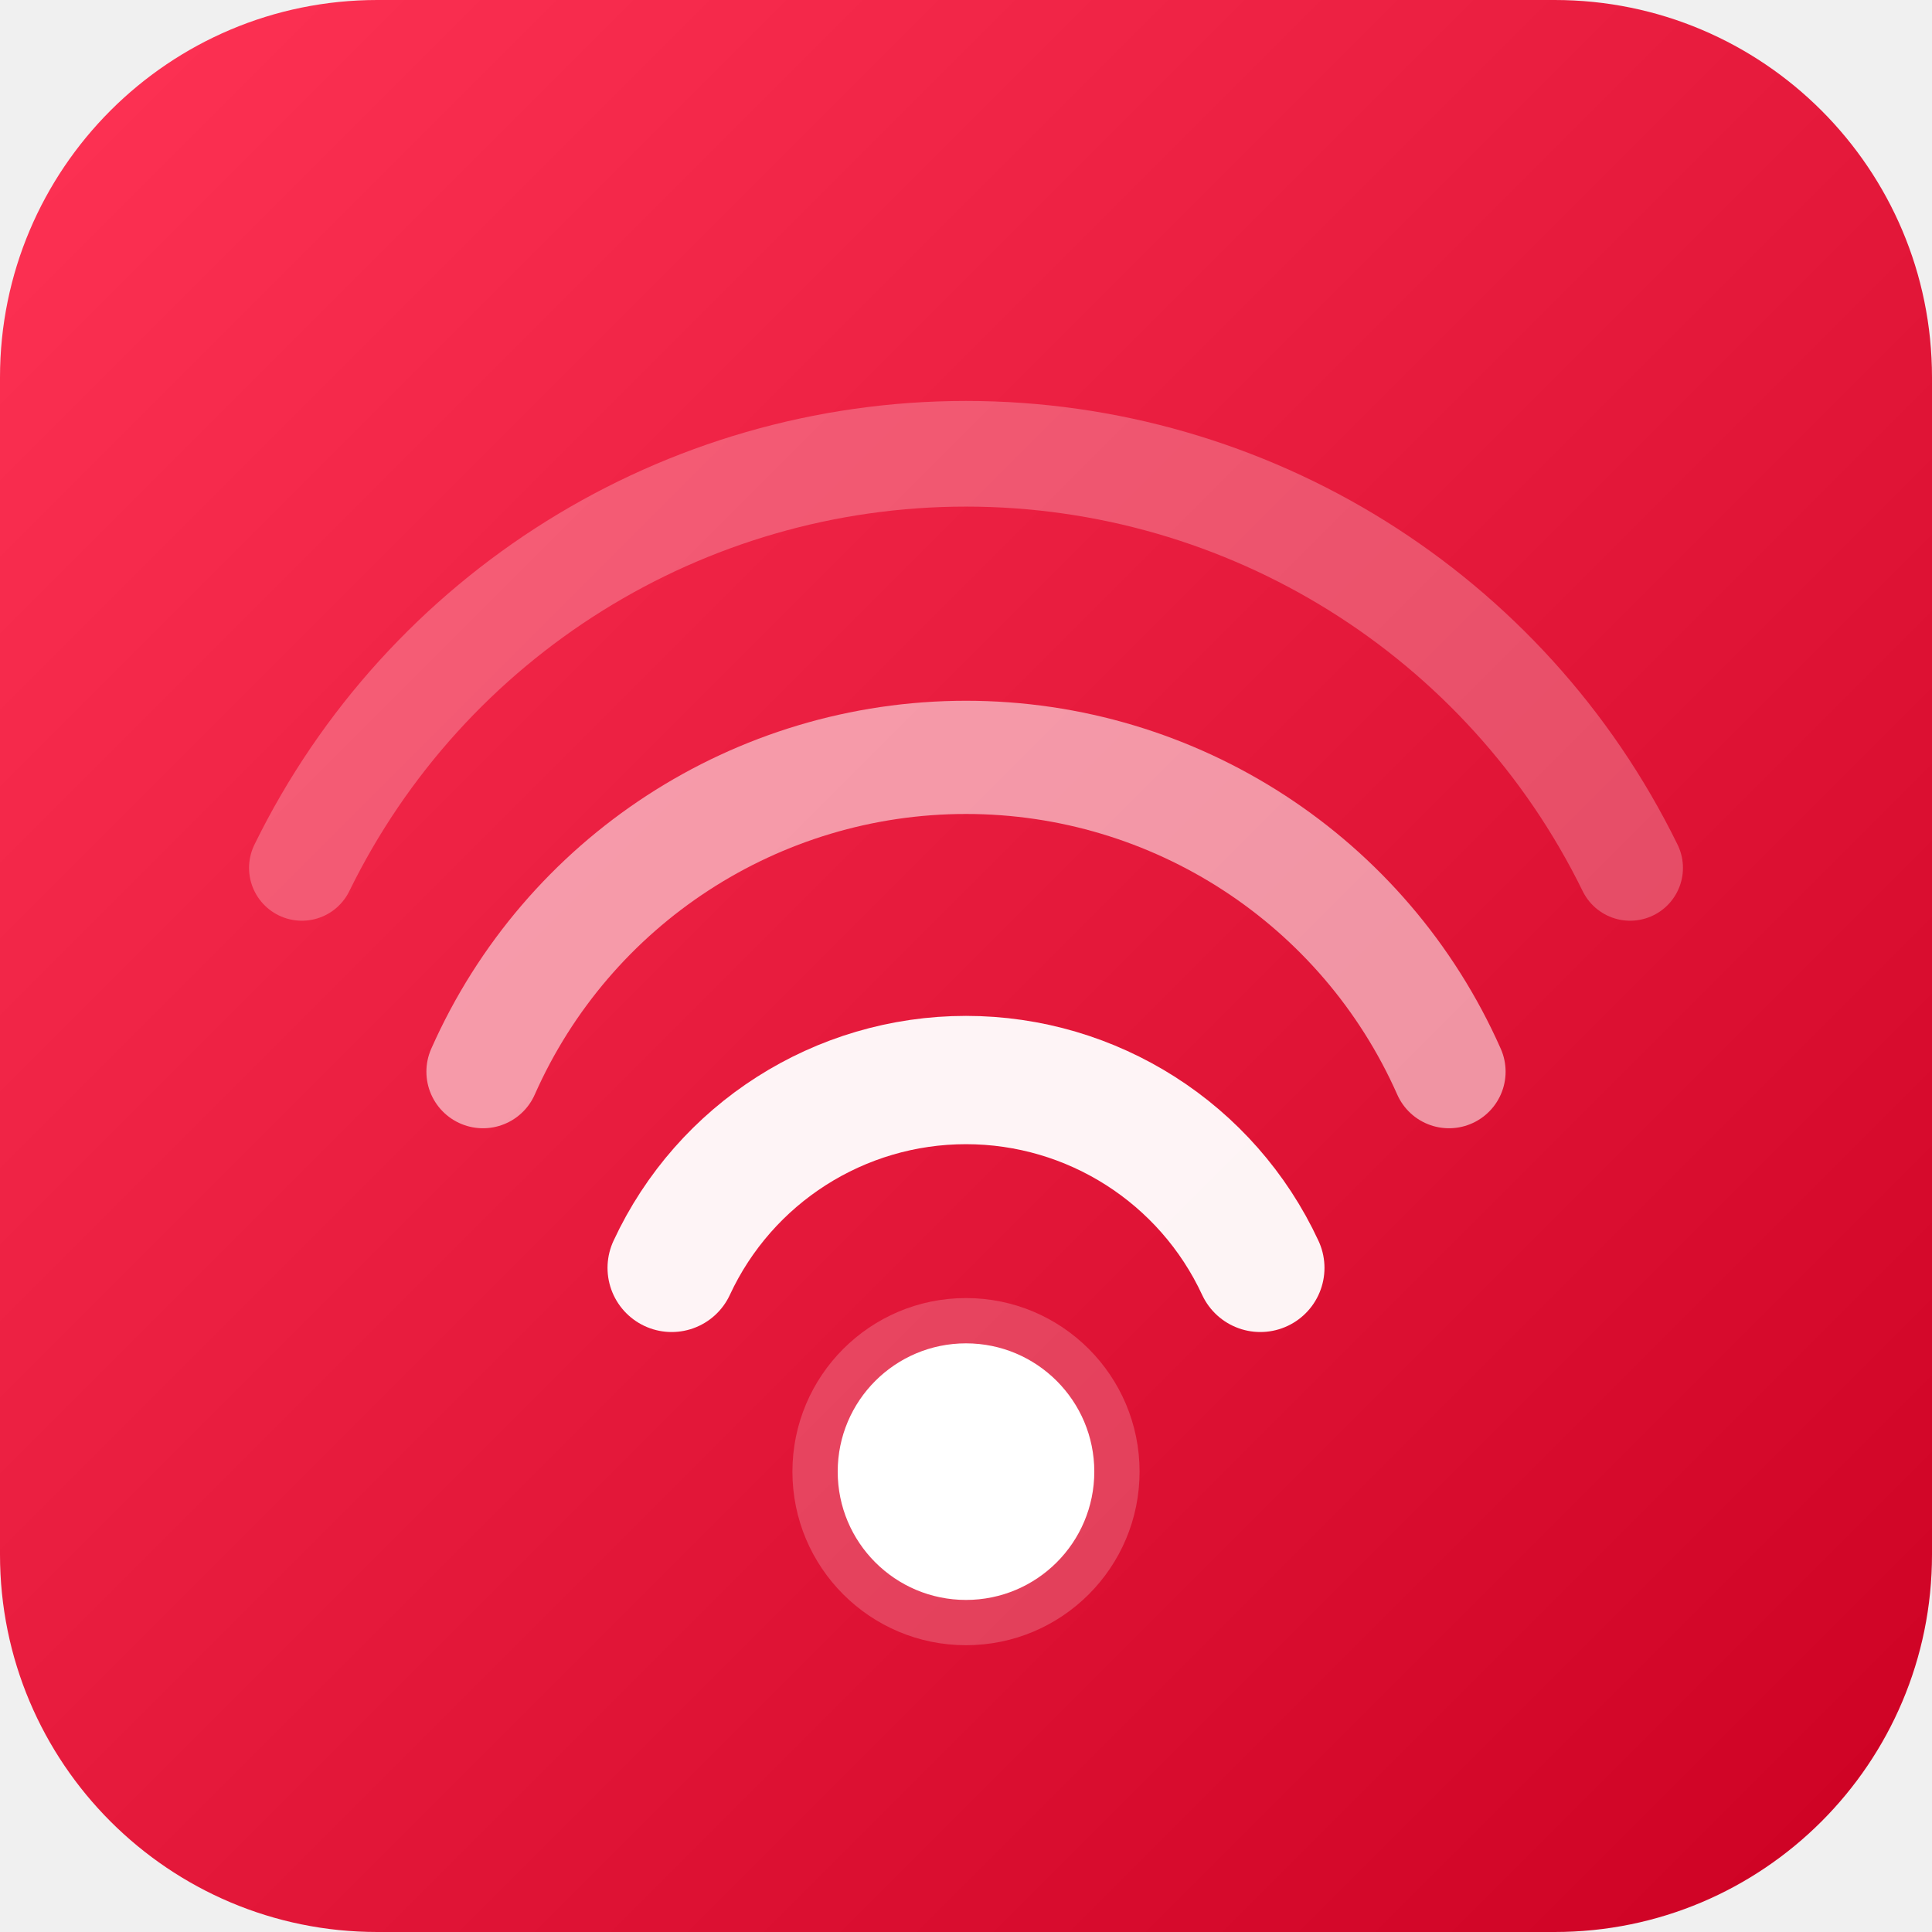
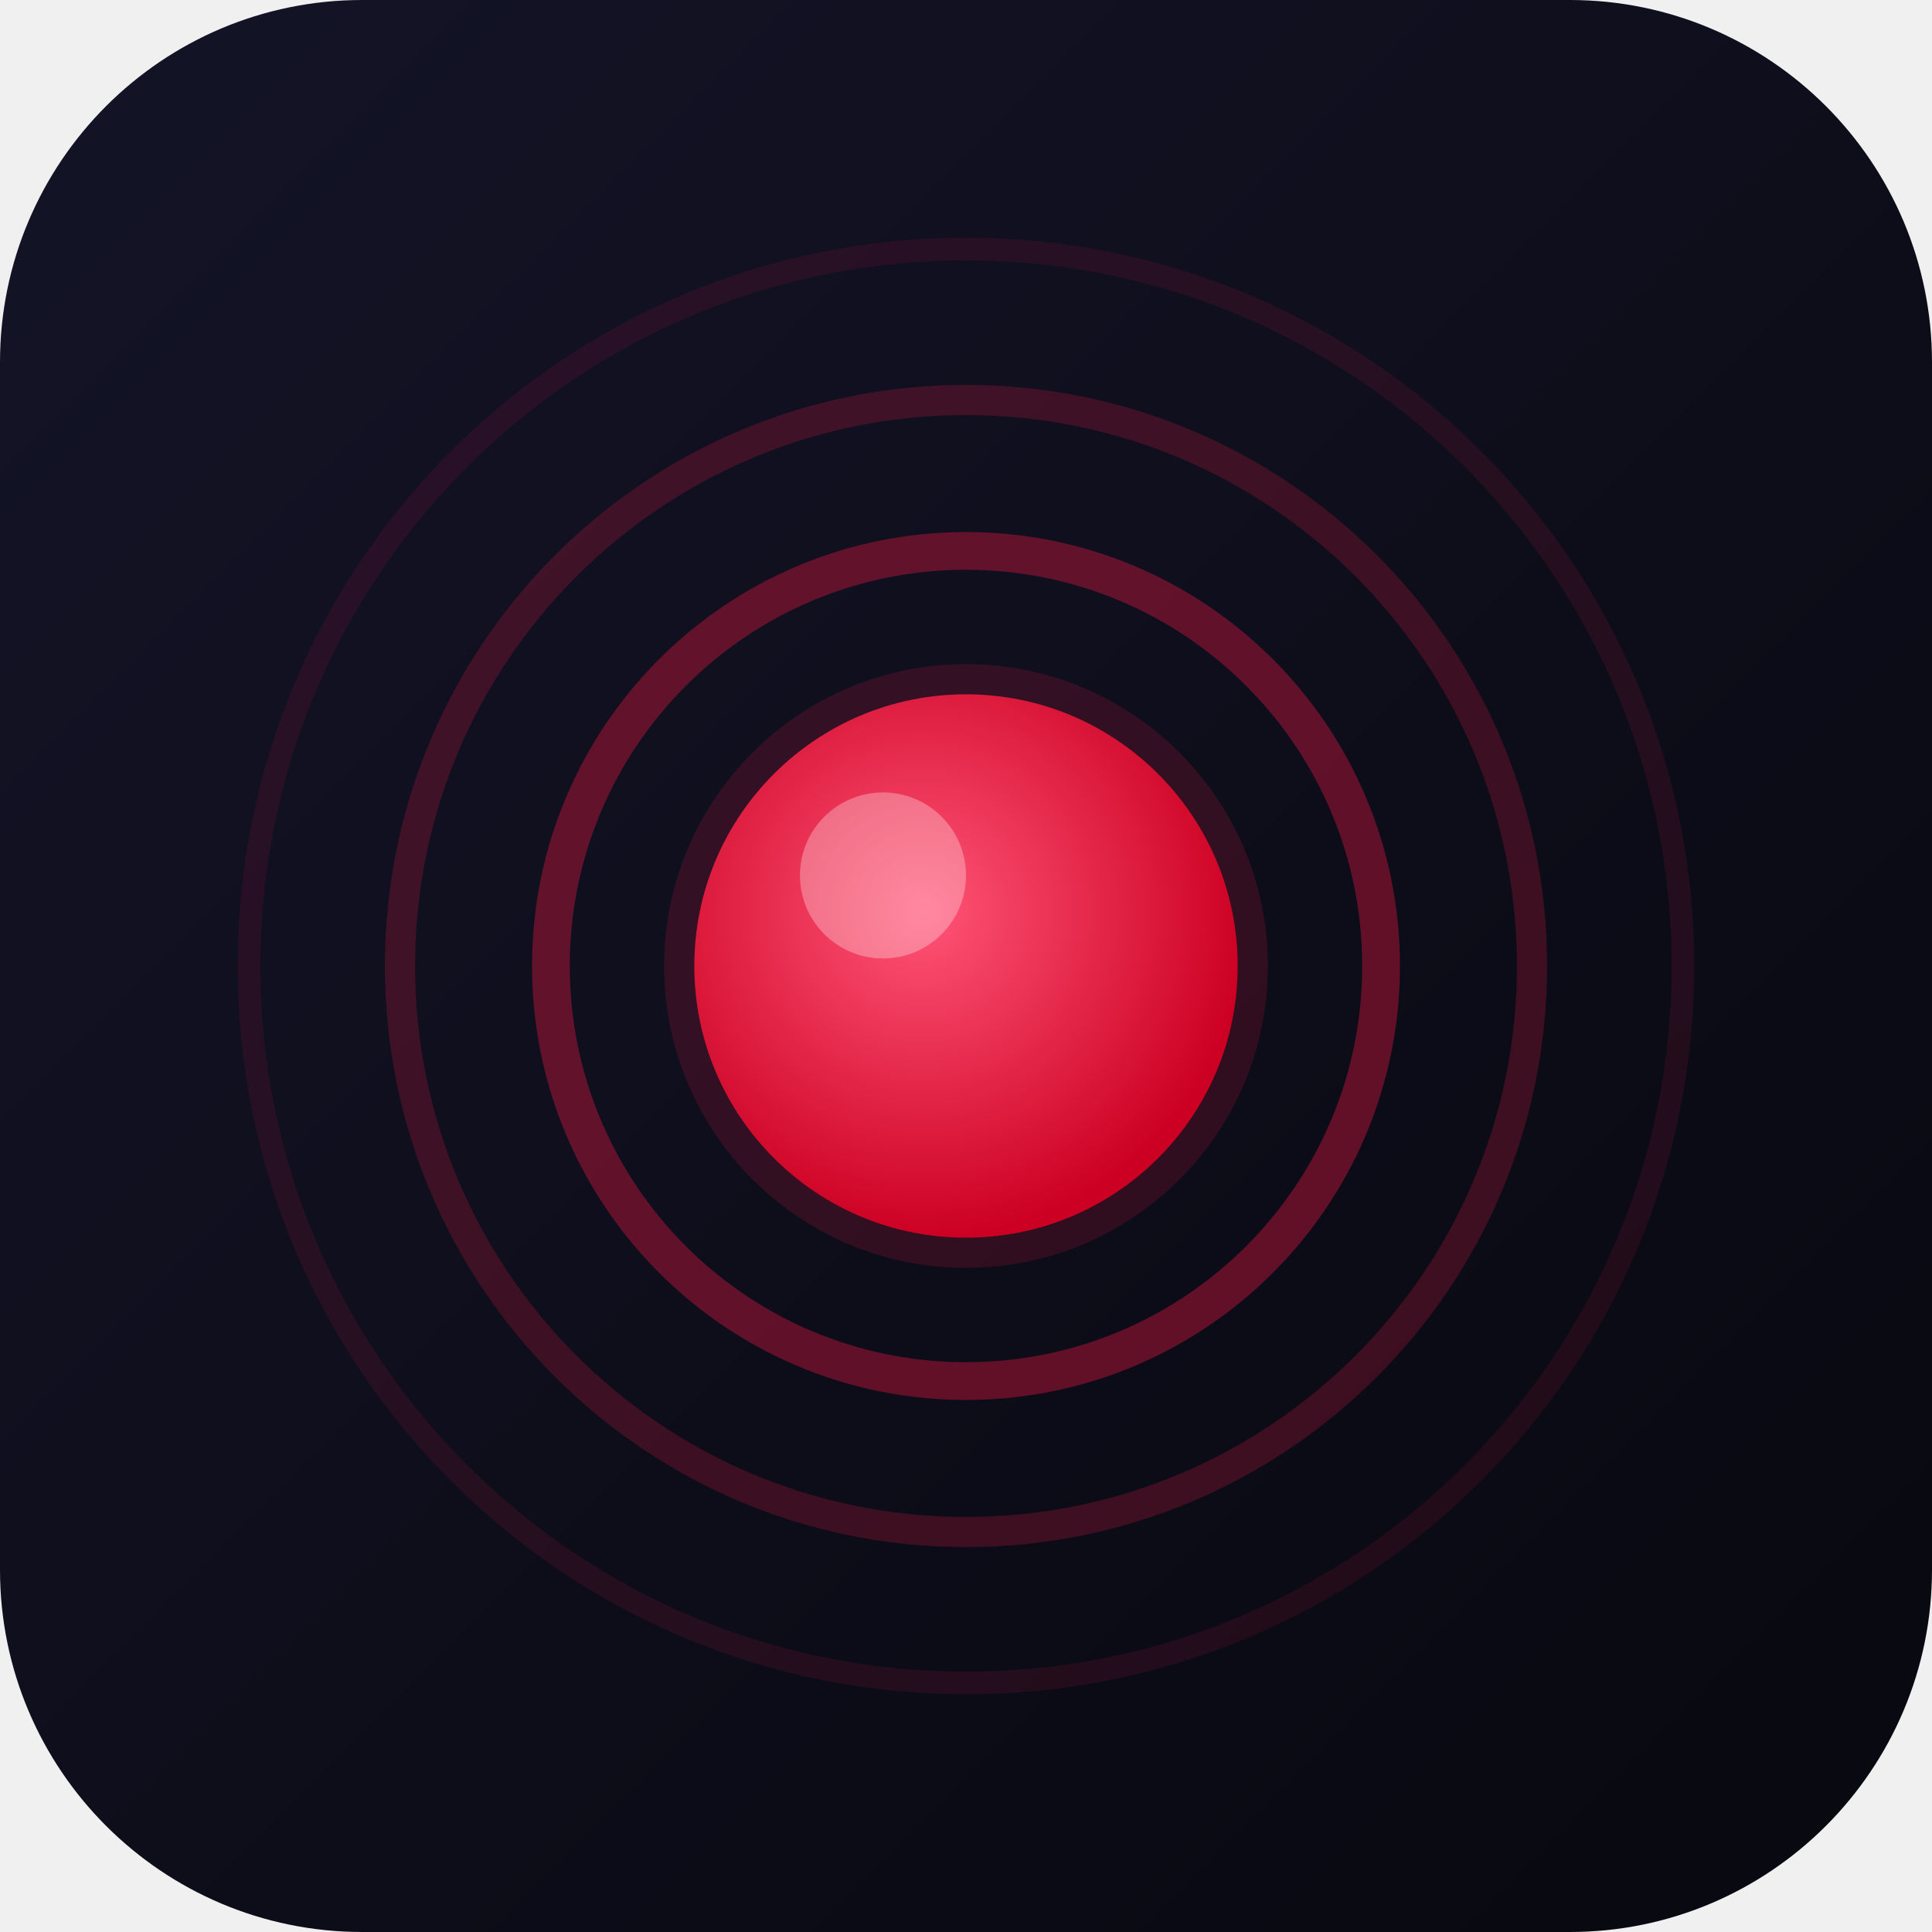
<svg xmlns="http://www.w3.org/2000/svg" width="512" height="512" viewBox="0 0 512 512">
  <defs>
-     <linearGradient id="bg" x1="0" y1="0" x2="1" y2="1">
-       <stop offset="0%" stop-color="#ff3355" />
+     <linearGradient id="bgDot" x1="0" y1="0" x2="1" y2="1">
+       <stop offset="0%" stop-color="#141428" />
+       <stop offset="100%" stop-color="#08080f" />
+     </linearGradient>
+     <radialGradient id="dotGrad" cx="42%" cy="40%" r="60%">
+       <stop offset="0%" stop-color="#ff5577" />
      <stop offset="100%" stop-color="#cc0022" />
-     </linearGradient>
+     </radialGradient>
  </defs>
-   <rect width="512" height="512" rx="100" fill="url(#bg)" />
-   <path d="M 80 230 A 196 196 0 0 1 432 230" fill="none" stroke="white" stroke-width="28" stroke-linecap="round" opacity="0.25" />
-   <path d="M 128 284 A 140 140 0 0 1 384 284" fill="none" stroke="white" stroke-width="30" stroke-linecap="round" opacity="0.55" />
-   <path d="M 178 336 A 86 86 0 0 1 334 336" fill="none" stroke="white" stroke-width="34" stroke-linecap="round" opacity="0.95" />
-   <circle cx="256" cy="390" r="46" fill="white" opacity="0.2" />
-   <circle cx="256" cy="390" r="34" fill="white" />
+   <rect width="512" height="512" rx="96" fill="url(#bgDot)" />
+   <circle cx="256" cy="256" r="190" fill="none" stroke="#ff1744" stroke-width="6" opacity="0.1" />
+   <circle cx="256" cy="256" r="150" fill="none" stroke="#ff1744" stroke-width="8" opacity="0.2" />
+   <circle cx="256" cy="256" r="110" fill="none" stroke="#ff1744" stroke-width="10" opacity="0.35" />
+   <circle cx="256" cy="256" r="80" fill="#ff1744" opacity="0.15" />
+   <circle cx="256" cy="256" r="72" fill="url(#dotGrad)" />
+   <circle cx="234" cy="232" r="22" fill="white" opacity="0.3" />
</svg>
